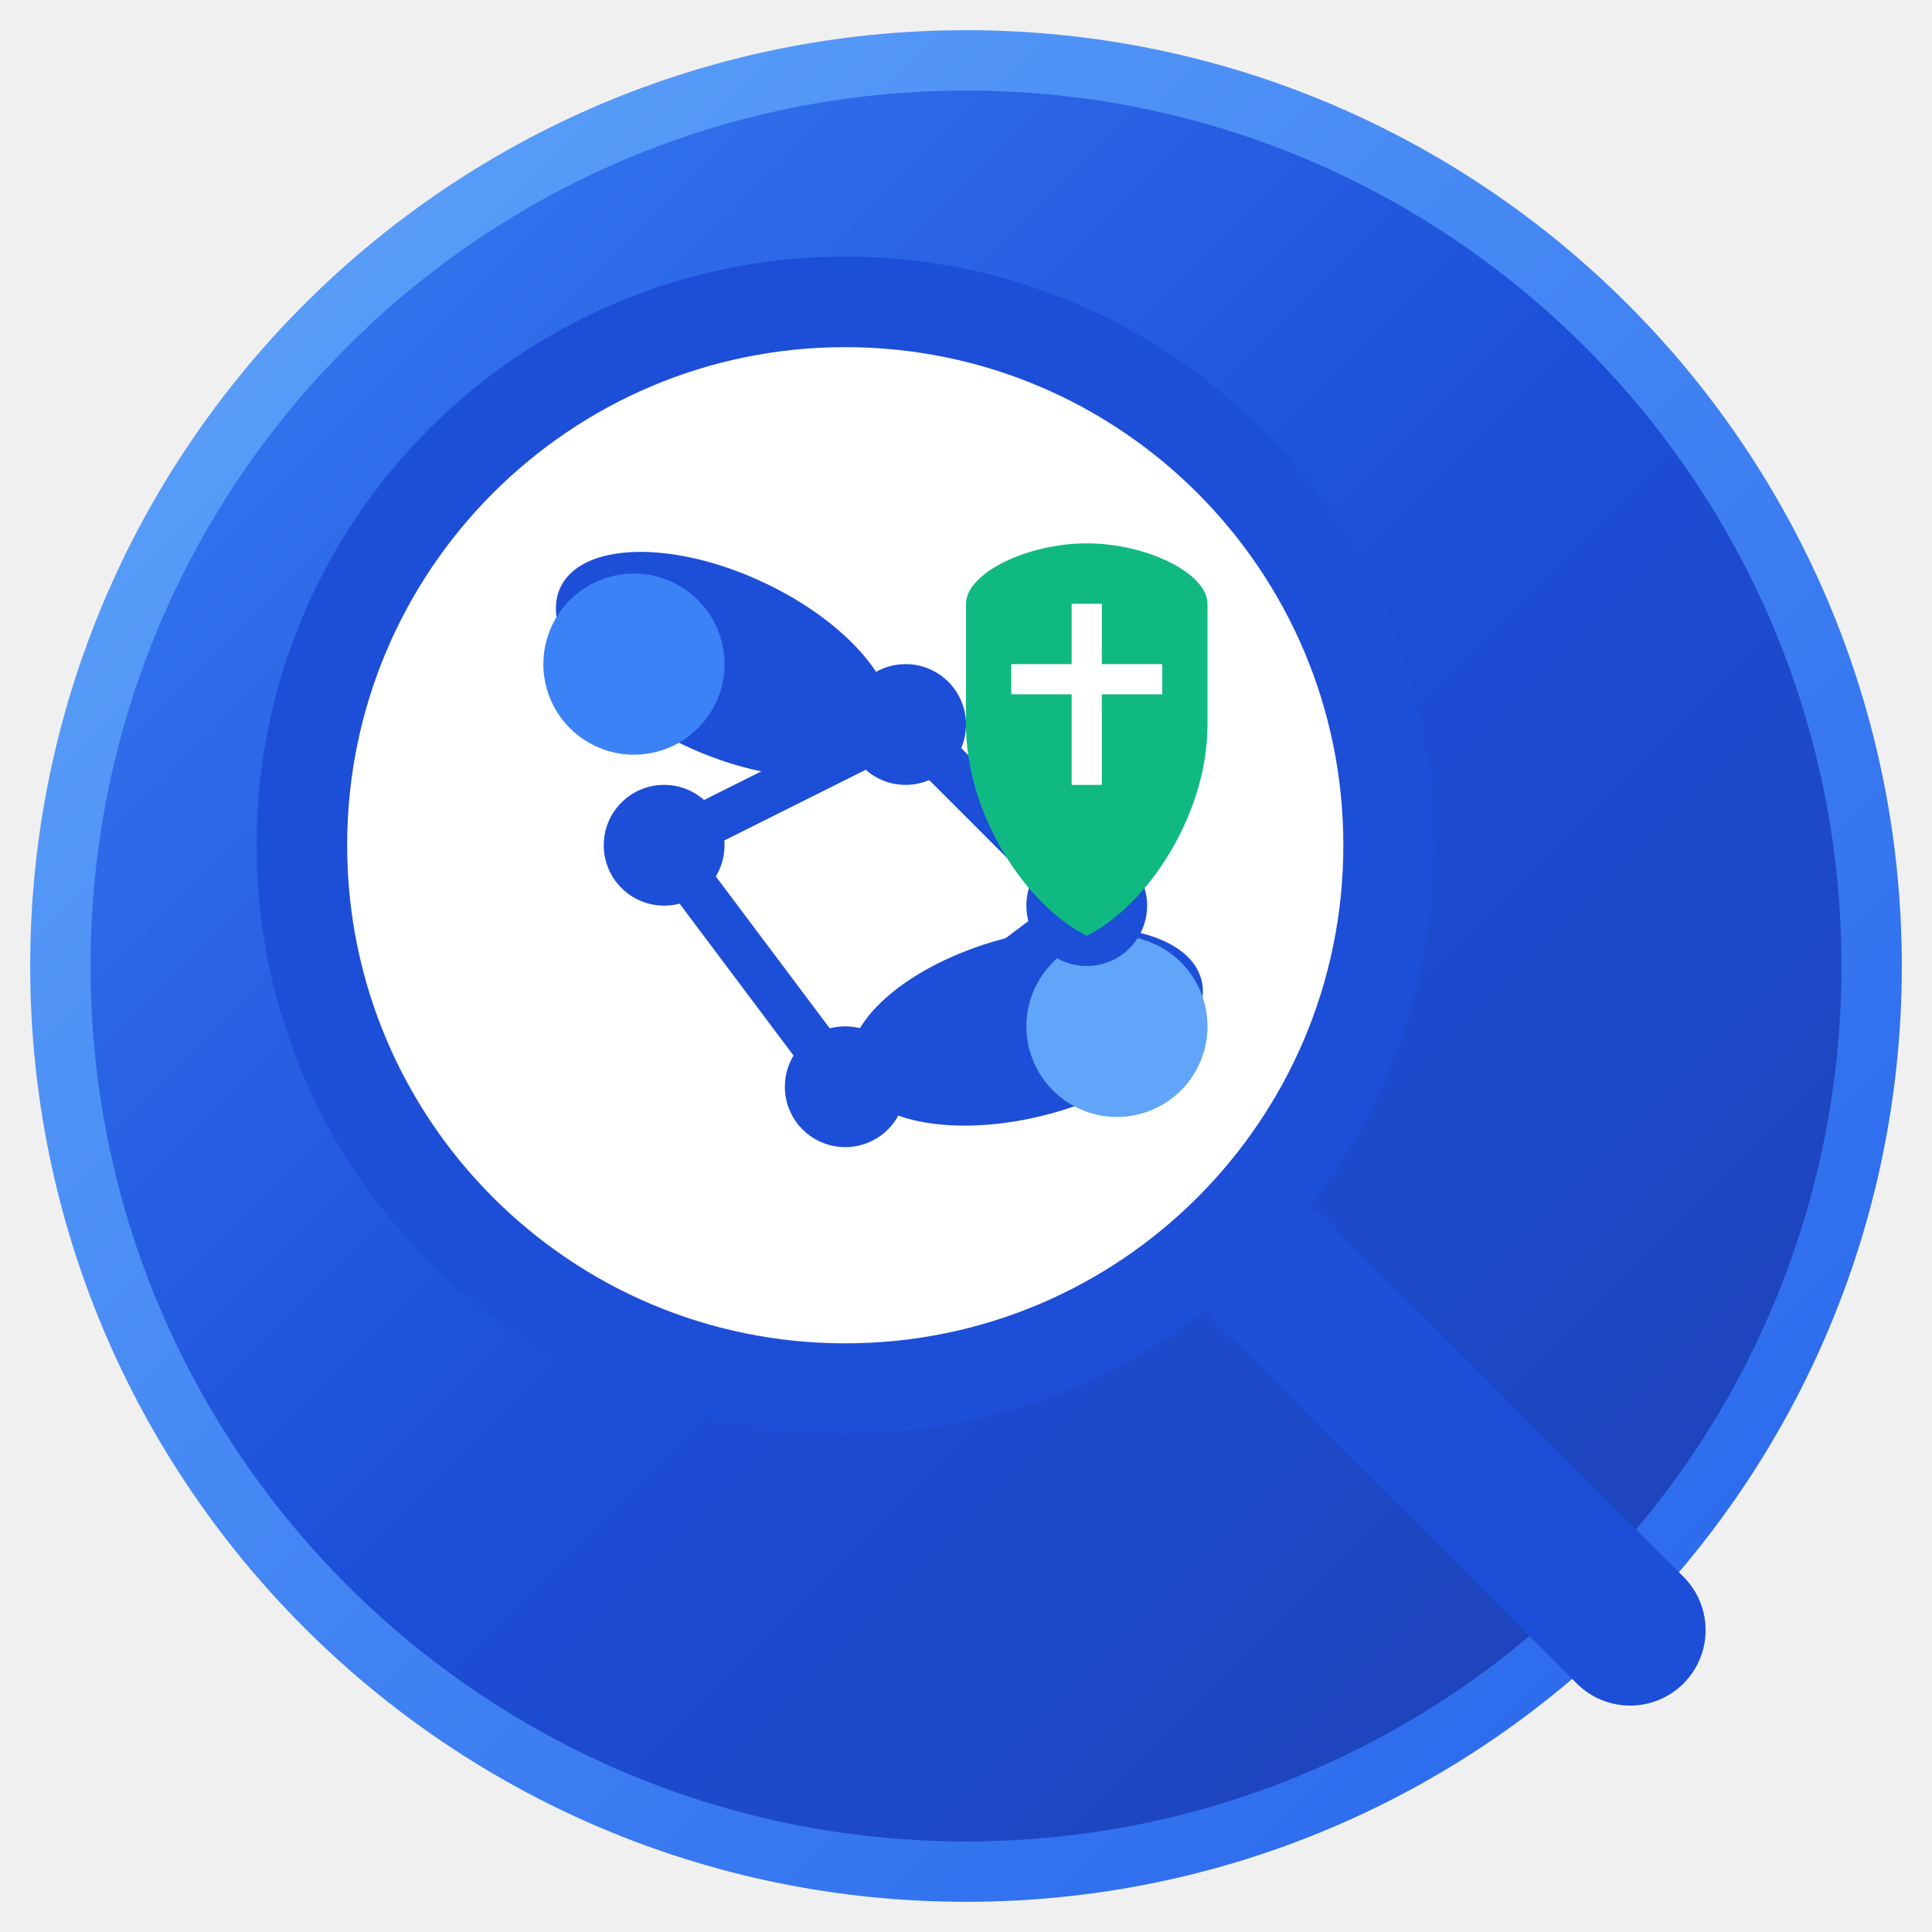
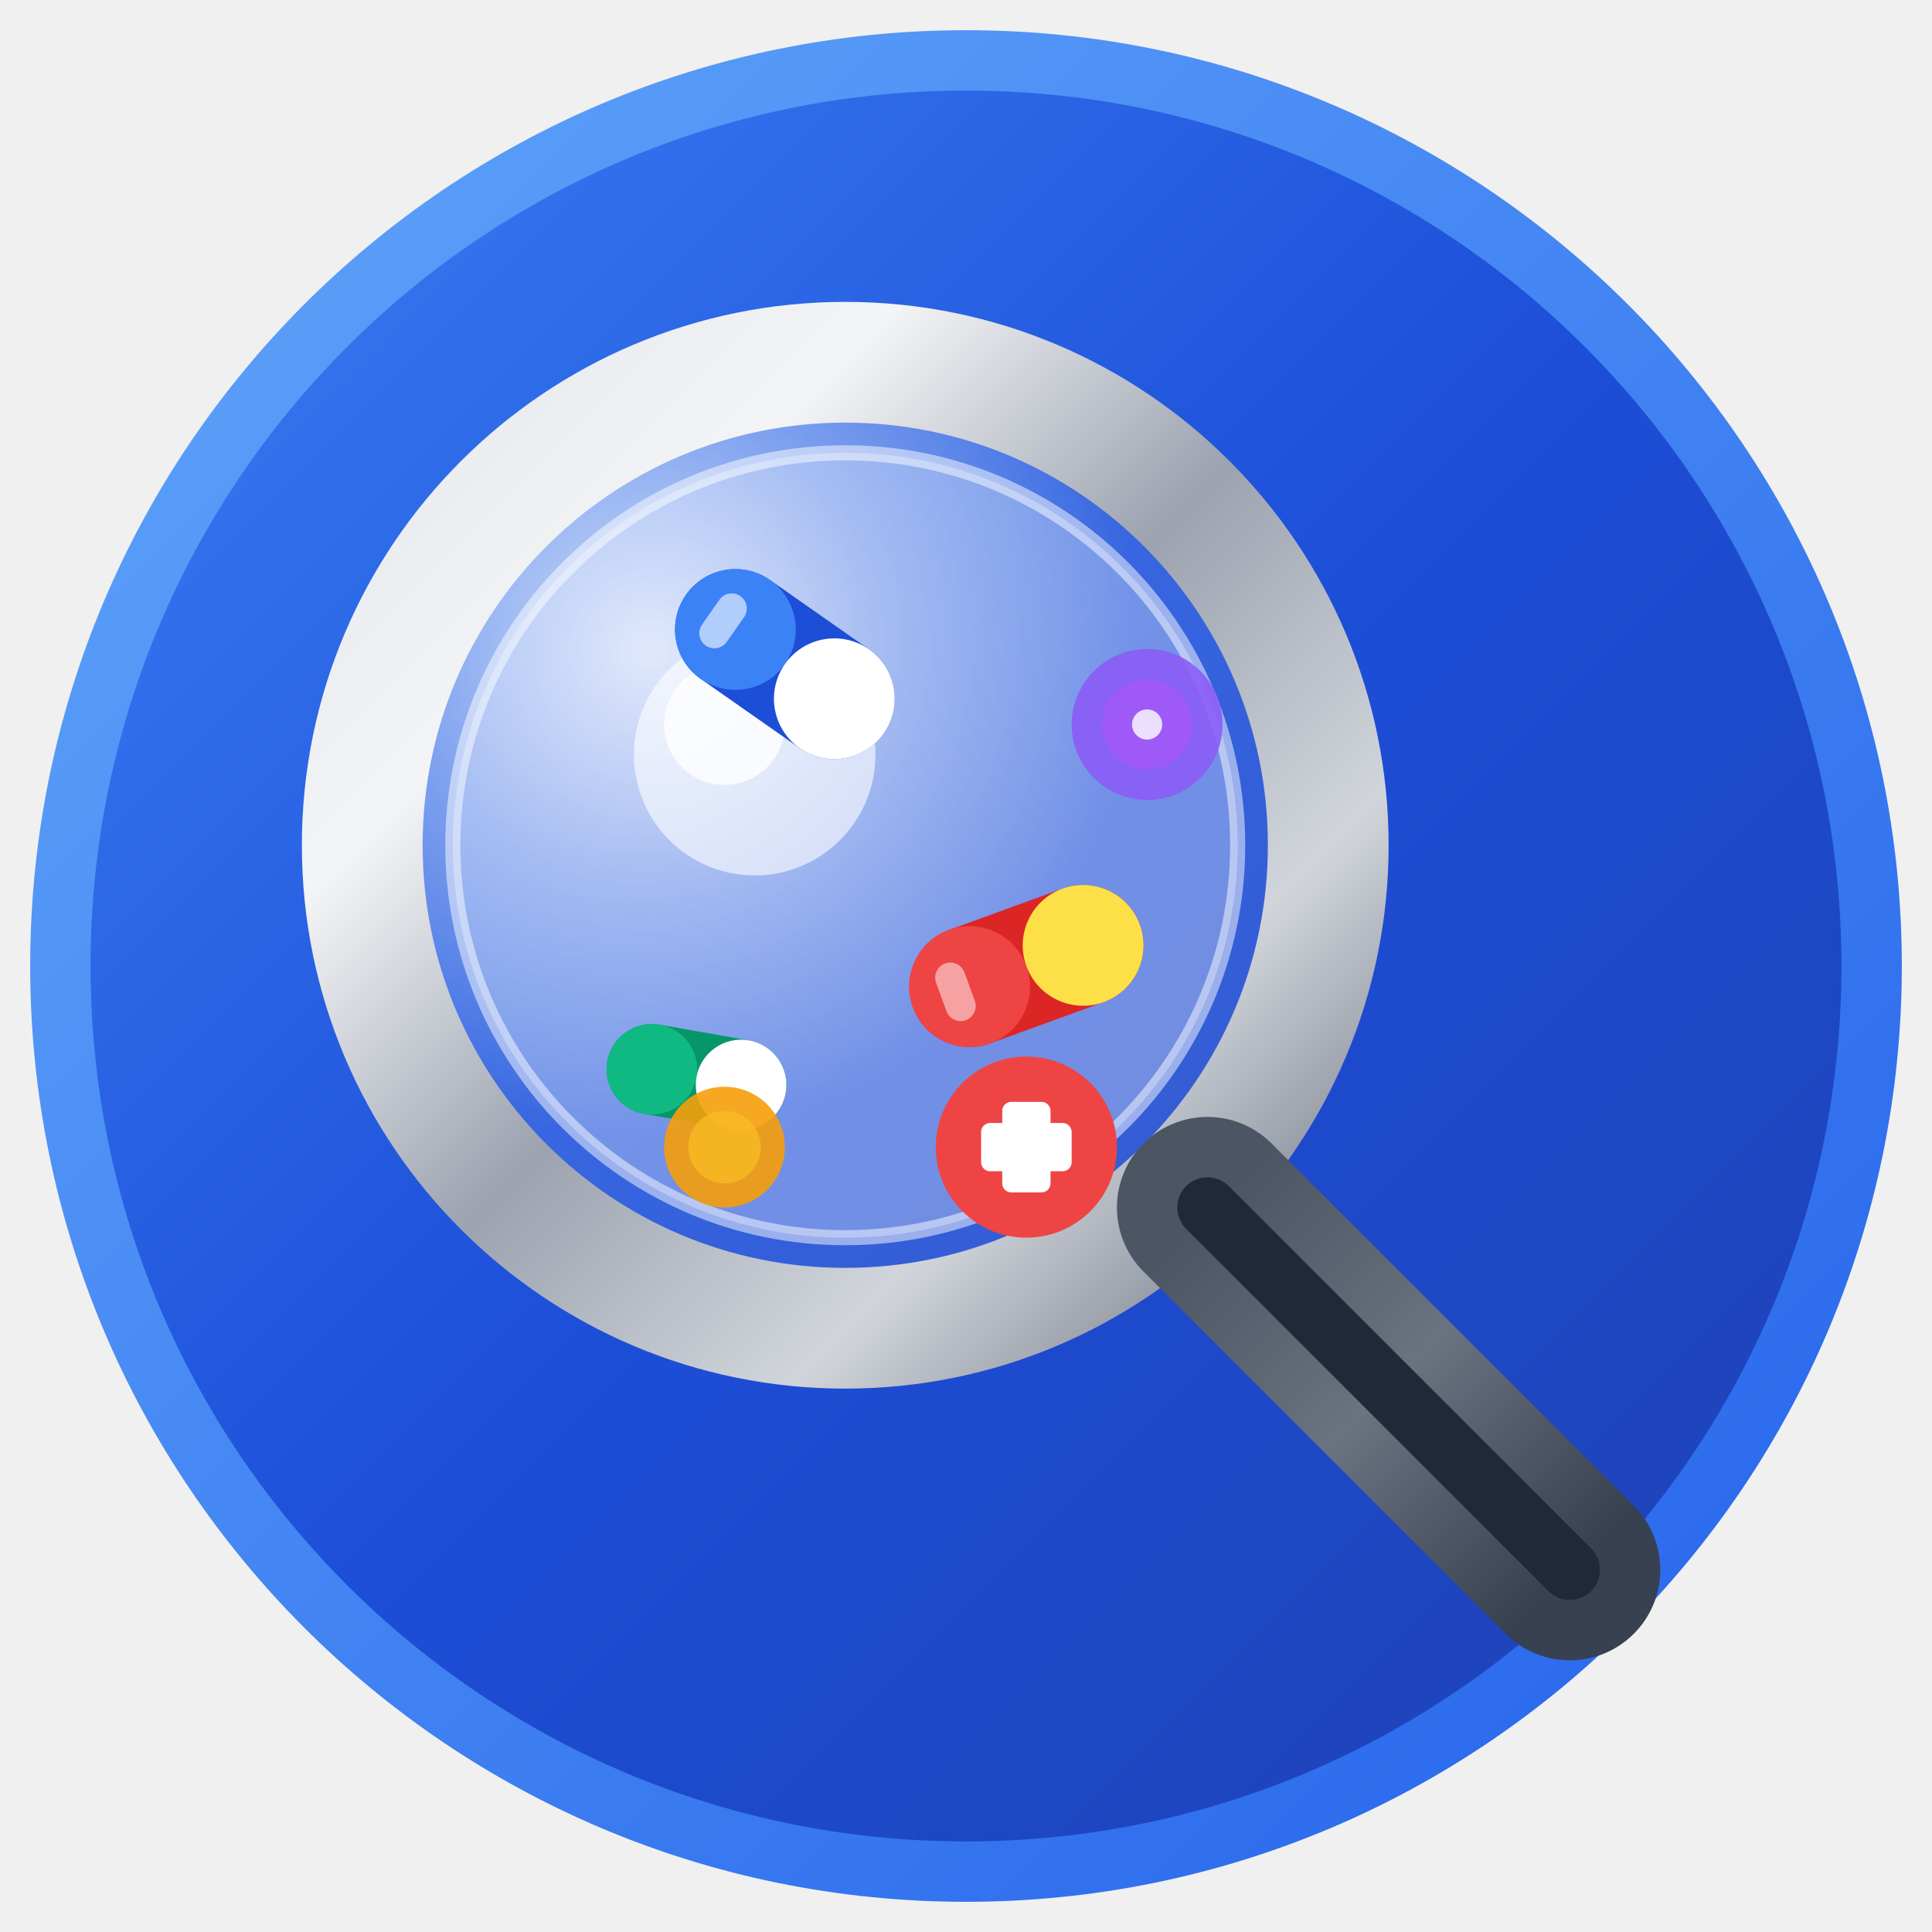
<svg xmlns="http://www.w3.org/2000/svg" width="64" height="64" viewBox="0 0 64 64" fill="none">
  <circle cx="32" cy="32" r="30" fill="url(#gradient1)" stroke="url(#gradient2)" stroke-width="2" />
-   <g transform="translate(6, 6)">
-     <circle cx="22" cy="22" r="18" fill="white" stroke="white" stroke-width="2" />
-     <circle cx="22" cy="22" r="18" stroke="#1D4ED8" stroke-width="3" fill="none" />
-     <path d="M36 36L48 48" stroke="#1D4ED8" stroke-width="5" stroke-linecap="round" />
-     <g transform="translate(10, 10)">
-       <ellipse cx="8" cy="6" rx="6" ry="3" fill="#1D4ED8" transform="rotate(25 8 6)" />
-       <ellipse cx="5" cy="6" rx="3" ry="3" fill="#3B82F6" transform="rotate(25 5 6)" />
-       <ellipse cx="18" cy="18" rx="6" ry="3" fill="#1D4ED8" transform="rotate(-15 18 18)" />
-       <ellipse cx="21" cy="18" rx="3" ry="3" fill="#60A5FA" transform="rotate(-15 21 18)" />
-       <circle cx="6" cy="12" r="2" fill="#1D4ED8" />
-       <circle cx="14" cy="8" r="2" fill="#1D4ED8" />
-       <circle cx="20" cy="14" r="2" fill="#1D4ED8" />
-       <circle cx="12" cy="20" r="2" fill="#1D4ED8" />
-       <path d="M6 12L14 8M14 8L20 14M20 14L12 20M12 20L6 12" stroke="#1D4ED8" stroke-width="1.5" />
-       <g transform="translate(16, 2)">
-         <path d="M4 0C2 0 0 1 0 2V6C0 9 2 12 4 13C6 12 8 9 8 6V2C8 1 6 0 4 0Z" fill="#10B981" />
-         <rect x="3.5" y="2" width="1" height="6" fill="white" />
-         <rect x="1.5" y="4" width="5" height="1" fill="white" />
+   <g transform="translate(8, 8)">
+     <circle cx="20" cy="20" r="16" fill="url(#lensGradient)" stroke="#E5E7EB" stroke-width="1" />
+     <circle cx="20" cy="20" r="16" stroke="url(#chromeGradient)" stroke-width="4" fill="none" />
+     <circle cx="20" cy="20" r="13" fill="rgba(255,255,255,0.3)" stroke="rgba(255,255,255,0.5)" stroke-width="0.5" />
+     <circle cx="17" cy="17" r="4" fill="rgba(255,255,255,0.6)" />
+     <circle cx="16" cy="16" r="2" fill="rgba(255,255,255,0.8)" />
+     <path d="M32 32L44 44" stroke="url(#handleGradient)" stroke-width="6" stroke-linecap="round" />
+     <path d="M32 32L44 44" stroke="#1F2937" stroke-width="2" stroke-linecap="round" />
+     <g transform="translate(6, 6)">
+       <g transform="rotate(35 12 8)">
+         <rect x="8" y="6" width="8" height="4" rx="2" ry="2" fill="#1D4ED8" />
+         <rect x="8" y="6" width="4" height="4" rx="2" ry="2" fill="#3B82F6" />
+         <rect x="12" y="6" width="4" height="4" rx="2" ry="2" fill="#FFFFFF" />
+         <rect x="9" y="7" width="1" height="2" rx="0.5" fill="rgba(255,255,255,0.6)" />
+       </g>
+       <g transform="rotate(-20 20 18)">
+         <rect x="16" y="16" width="8" height="4" rx="2" ry="2" fill="#DC2626" />
+         <rect x="16" y="16" width="4" height="4" rx="2" ry="2" fill="#EF4444" />
+         <rect x="20" y="16" width="4" height="4" rx="2" ry="2" fill="#FDE047" />
+         <rect x="17" y="17" width="1" height="2" rx="0.5" fill="rgba(255,255,255,0.5)" />
+       </g>
+       <g transform="rotate(10 8 22)">
+         <rect x="6" y="20" width="6" height="3" rx="1.5" ry="1.5" fill="#059669" />
+         <rect x="6" y="20" width="3" height="3" rx="1.5" ry="1.5" fill="#10B981" />
+         <rect x="9" y="20" width="3" height="3" rx="1.5" ry="1.5" fill="#FFFFFF" />
+       </g>
+       <circle cx="24" cy="10" r="2.5" fill="#8B5CF6" opacity="0.9" />
+       <circle cx="24" cy="10" r="1.5" fill="#A855F7" opacity="0.7" />
+       <circle cx="24" cy="10" r="0.5" fill="rgba(255,255,255,0.8)" />
+       <circle cx="10" cy="24" r="2" fill="#F59E0B" opacity="0.9" />
+       <circle cx="10" cy="24" r="1.2" fill="#FBBF24" opacity="0.7" />
+       <g transform="translate(18, 22)">
+         <circle cx="2" cy="2" r="3" fill="#EF4444" />
+         <rect x="1.2" y="0.5" width="1.6" height="3" fill="white" rx="0.3" />
+         <rect x="0.5" y="1.2" width="3" height="1.6" fill="white" rx="0.3" />
      </g>
    </g>
  </g>
  <defs>
    <linearGradient id="gradient1" x1="0%" y1="0%" x2="100%" y2="100%">
      <stop offset="0%" style="stop-color:#3B82F6;stop-opacity:1" />
      <stop offset="50%" style="stop-color:#1D4ED8;stop-opacity:1" />
      <stop offset="100%" style="stop-color:#1E40AF;stop-opacity:1" />
    </linearGradient>
    <linearGradient id="gradient2" x1="0%" y1="0%" x2="100%" y2="100%">
      <stop offset="0%" style="stop-color:#60A5FA;stop-opacity:1" />
      <stop offset="100%" style="stop-color:#2563EB;stop-opacity:1" />
    </linearGradient>
+     <radialGradient id="lensGradient" cx="30%" cy="30%">
+       <stop offset="0%" style="stop-color:rgba(255,255,255,0.8);stop-opacity:1" />
+       <stop offset="50%" style="stop-color:rgba(255,255,255,0.4);stop-opacity:1" />
+       <stop offset="100%" style="stop-color:rgba(255,255,255,0.1);stop-opacity:1" />
+     </radialGradient>
+     <linearGradient id="chromeGradient" x1="0%" y1="0%" x2="100%" y2="100%">
+       <stop offset="0%" style="stop-color:#E5E7EB;stop-opacity:1" />
+       <stop offset="25%" style="stop-color:#F3F4F6;stop-opacity:1" />
+       <stop offset="50%" style="stop-color:#9CA3AF;stop-opacity:1" />
+       <stop offset="75%" style="stop-color:#D1D5DB;stop-opacity:1" />
+       <stop offset="100%" style="stop-color:#6B7280;stop-opacity:1" />
+     </linearGradient>
+     <linearGradient id="handleGradient" x1="0%" y1="0%" x2="100%" y2="100%">
+       <stop offset="0%" style="stop-color:#4B5563;stop-opacity:1" />
+       <stop offset="50%" style="stop-color:#6B7280;stop-opacity:1" />
+       <stop offset="100%" style="stop-color:#374151;stop-opacity:1" />
+     </linearGradient>
  </defs>
</svg>
